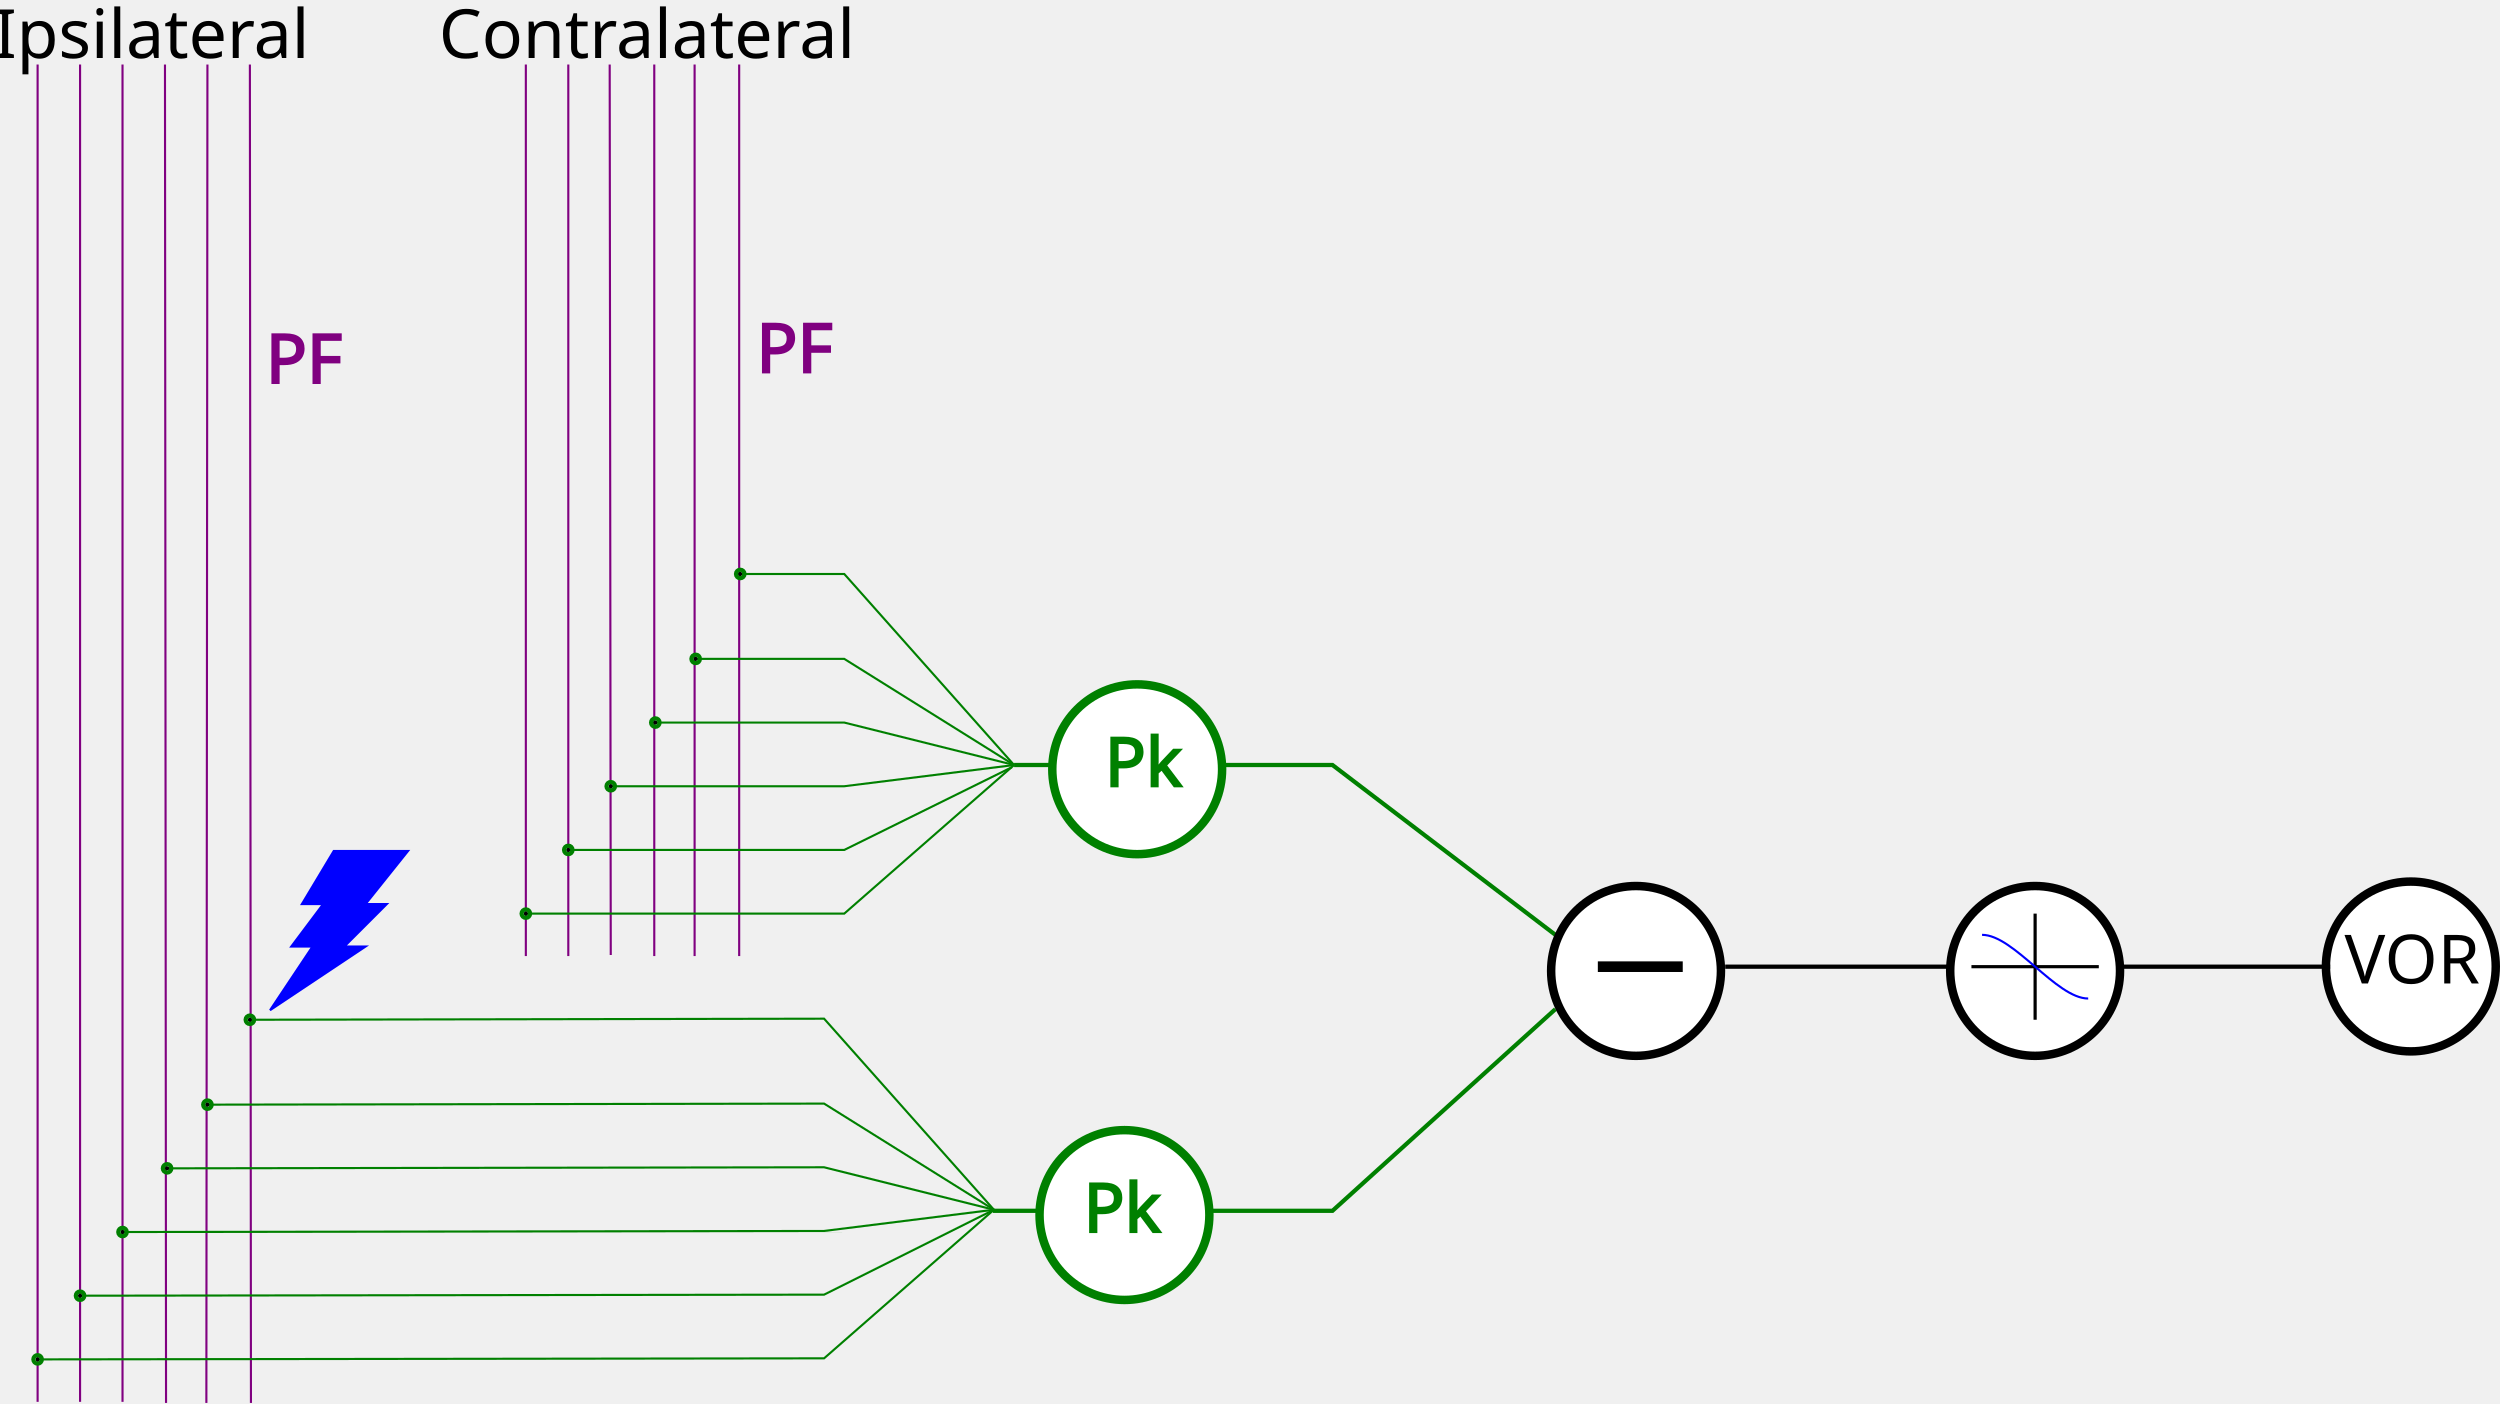
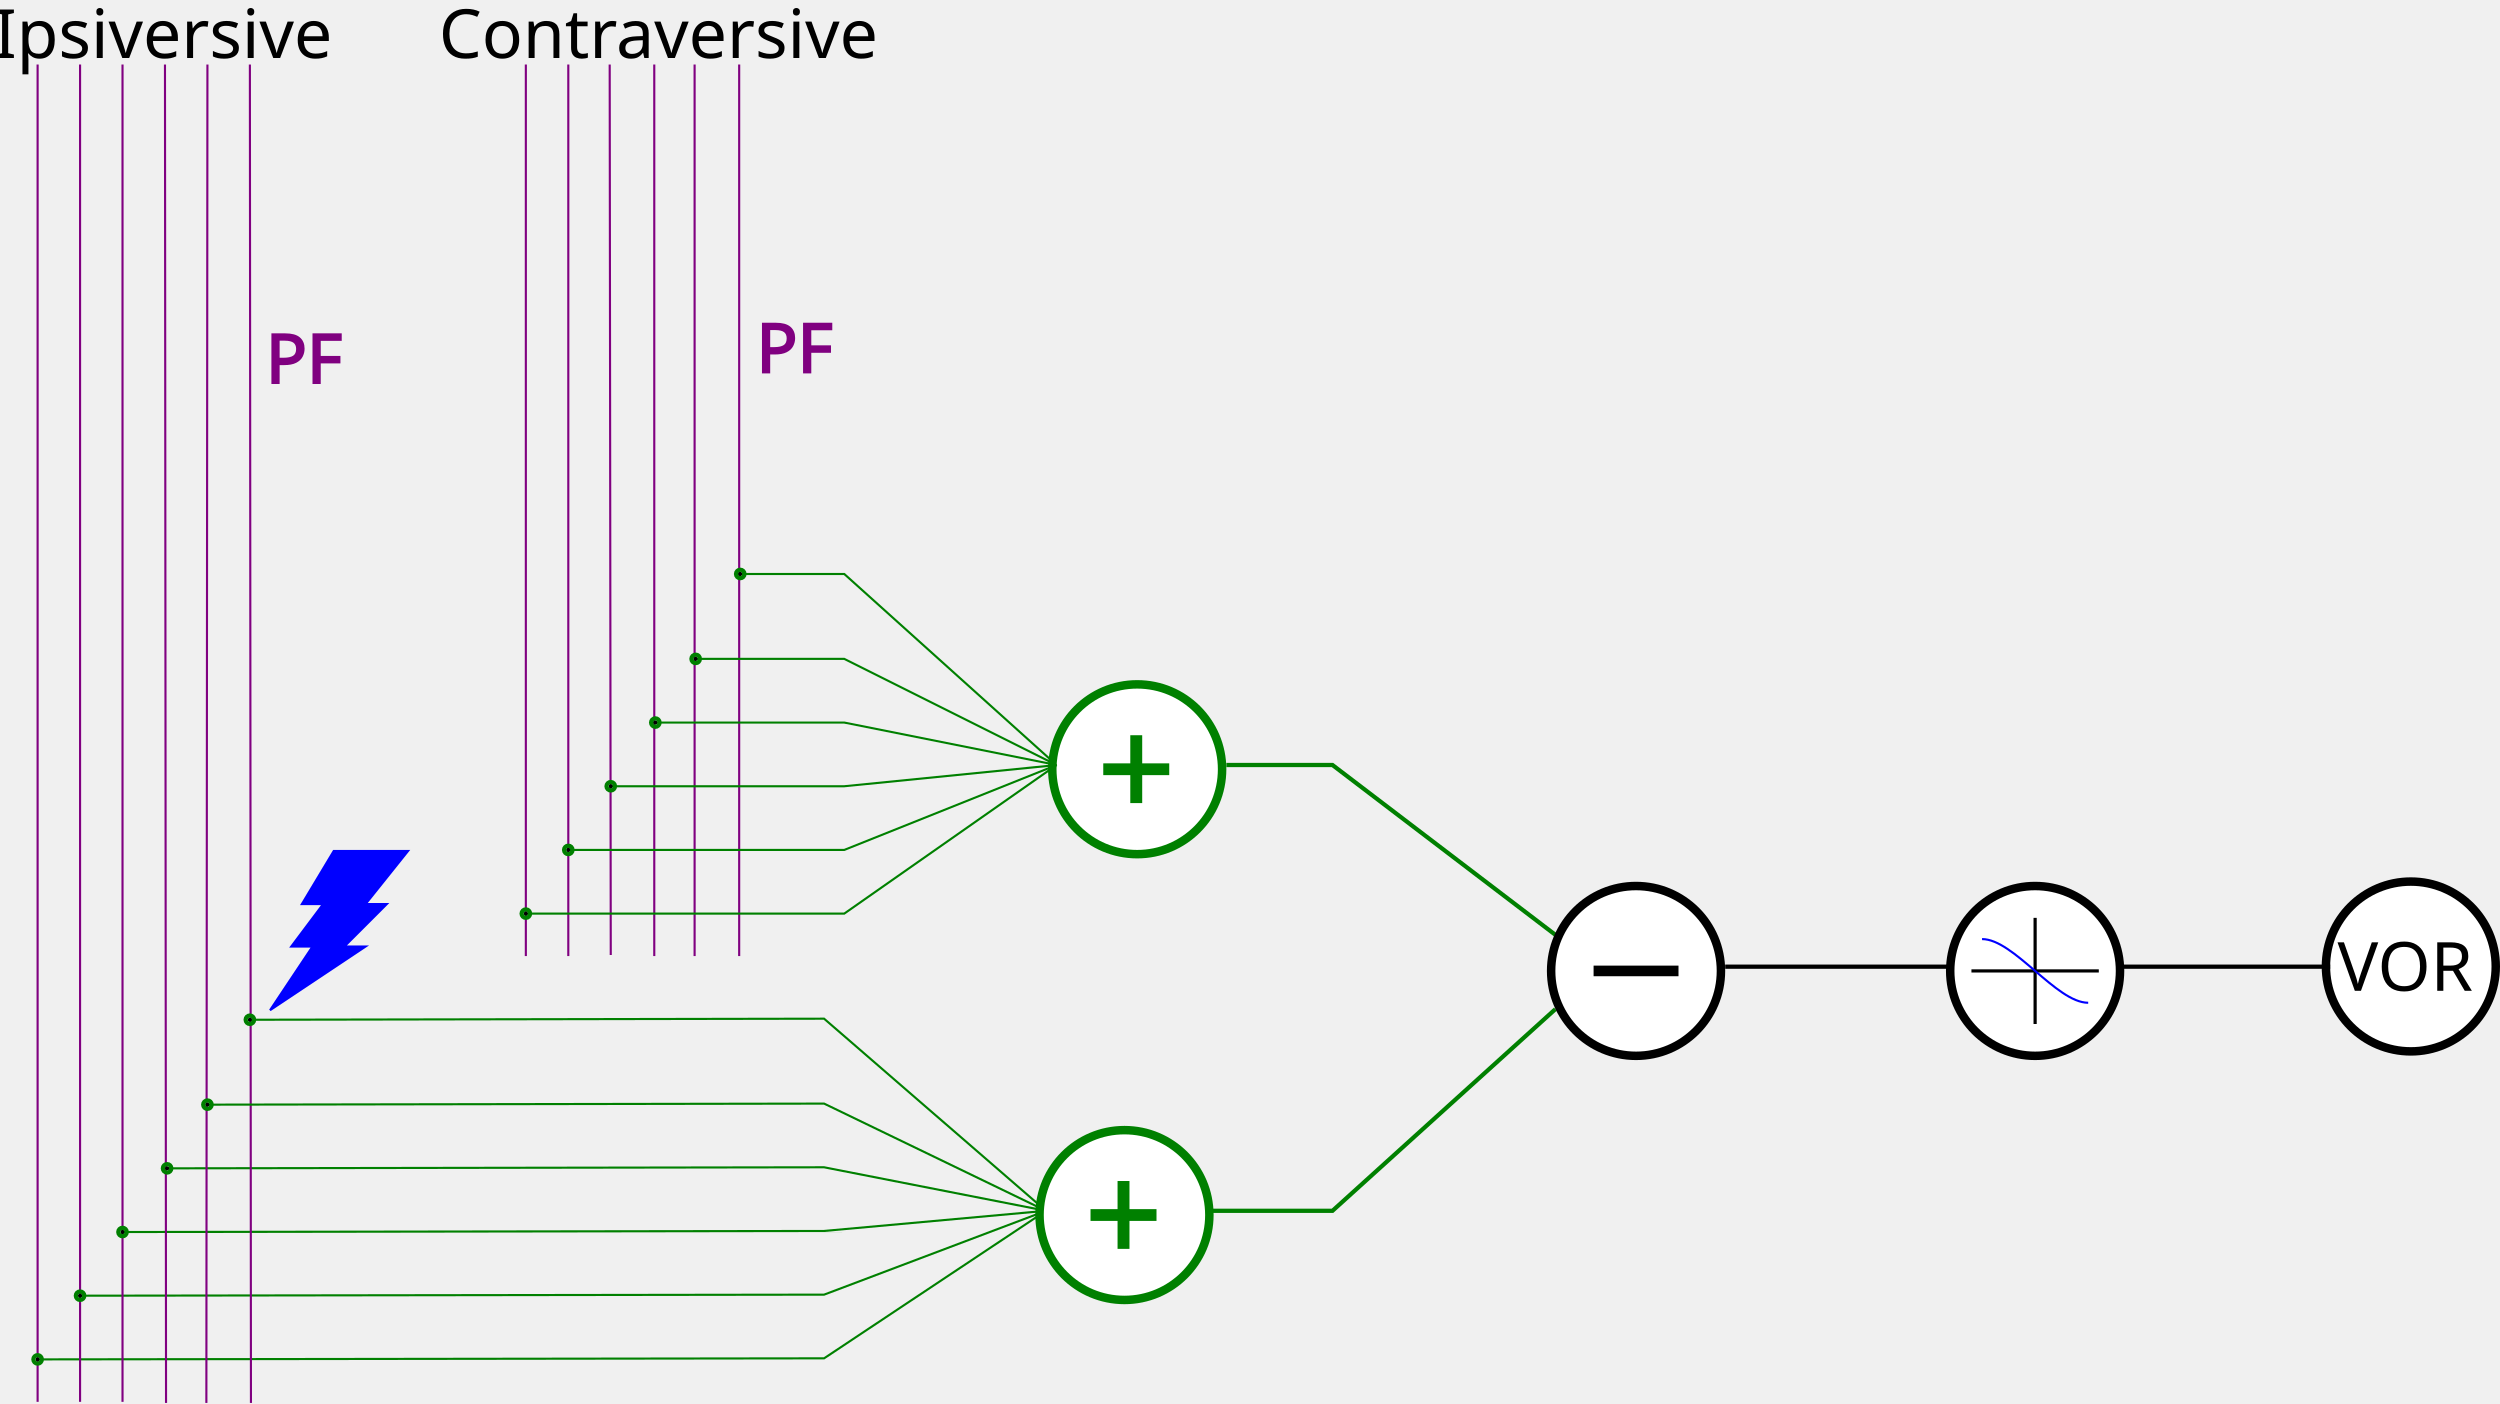
<svg xmlns="http://www.w3.org/2000/svg" width="1177.717" height="661.391" id="svg5521" version="1.1">
  <defs id="defs5523" />
  <g id="layer1" transform="translate(177.7174,-1.971558)">
+     <path style="fill:none;stroke:#008000;stroke-width:1px;stroke-linecap:butt;stroke-linejoin:miter;stroke-opacity:1" d="m -100,552.362 310.5,-0.5 104.5,20.5" id="path5613-7" />
+     <path style="fill:none;stroke:#008000;stroke-width:1px;stroke-linecap:butt;stroke-linejoin:miter;stroke-opacity:1" d="m -120,582.362 330.5,-0.5 104.5,-9.5" id="path5615-6" />
+     <path style="fill:none;stroke:#008000;stroke-width:1px;stroke-linecap:butt;stroke-linejoin:miter;stroke-opacity:1" d="m 315,572.362 -104.5,39.5 -350.5,0.5" id="path5605-6" />
+     <path style="fill:none;stroke:#008000;stroke-width:1px;stroke-linecap:butt;stroke-linejoin:miter;stroke-opacity:1" d="m -160,642.362 370.5,-0.5 104.5,-69.5" id="path5619-1" />
    <path style="fill:#800080;stroke:#800080;stroke-width:1px;stroke-linecap:butt;stroke-linejoin:miter;stroke-opacity:1" d="M 70,32.362 70,452.362" id="path5531" />
    <path style="fill:#800080;stroke:#800080;stroke-width:1px;stroke-linecap:butt;stroke-linejoin:miter;stroke-opacity:1" d="M 90,32.362 90,452.362" id="path5531-5" />
    <path style="fill:#800080;stroke:#800080;stroke-width:1px;stroke-linecap:butt;stroke-linejoin:miter;stroke-opacity:1" d="M 109.5,32.362 110,451.862" id="path5531-1" />
    <path style="fill:#800080;stroke:#800080;stroke-width:1px;stroke-linecap:butt;stroke-linejoin:miter;stroke-opacity:1" d="m 170.5,32.362 0,420" id="path5531-7" />
    <path style="fill:#800080;stroke:#800080;stroke-width:1px;stroke-linecap:butt;stroke-linejoin:miter;stroke-opacity:1" d="m 149.5,32.362 0,420" id="path5531-11" />
    <path style="fill:#800080;stroke:#800080;stroke-width:1px;stroke-linecap:butt;stroke-linejoin:miter;stroke-opacity:1" d="m 130.5,32.362 0,420" id="path5531-52" />
-     <path style="fill:none;stroke:#008000;stroke-width:1px;stroke-linecap:butt;stroke-linejoin:miter;stroke-opacity:1" d="m 300,362.362 -80,-90 -50,0" id="path5597" />
-     <path style="fill:none;stroke:#008000;stroke-width:1px;stroke-linecap:butt;stroke-linejoin:miter;stroke-opacity:1" d="m 300,362.362 -80,-50 -70,0" id="path5599" />
-     <path style="fill:none;stroke:#008000;stroke-width:1px;stroke-linecap:butt;stroke-linejoin:miter;stroke-opacity:1" d="m 299,363.362 -79,39 -130,0" id="path5605" />
-     <path style="fill:none;stroke:#008000;stroke-width:2;stroke-linecap:butt;stroke-linejoin:miter;stroke-miterlimit:4;stroke-opacity:1;stroke-dasharray:none" d="m 300,362.362 150,0 105,80" id="path5609" />
+     <path style="fill:none;stroke:#008000;stroke-width:1px;stroke-linecap:butt;stroke-linejoin:miter;stroke-opacity:1" d="m 320,362.362 -100,-90 -50,0" id="path5597" />
+     <path style="fill:none;stroke:#008000;stroke-width:1px;stroke-linecap:butt;stroke-linejoin:miter;stroke-opacity:1" d="m 320,362.362 -100,-50 -70,0" id="path5599" />
+     <path style="fill:none;stroke:#008000;stroke-width:1px;stroke-linecap:butt;stroke-linejoin:miter;stroke-opacity:1" d="m 320,362.362 -100,40 -130,0" id="path5605" />
+     <path style="fill:none;stroke:#008000;stroke-width:2;stroke-linecap:butt;stroke-linejoin:miter;stroke-miterlimit:4;stroke-opacity:1;stroke-dasharray:none" d="m 400,362.362 50,0 105,80" id="path5609" />
    <path style="fill:#ffffff;fill-opacity:1;stroke:#008000;stroke-width:4;stroke-linecap:butt;stroke-miterlimit:4;stroke-opacity:1;stroke-dasharray:none;stroke-dashoffset:0" id="path5611" d="m 410,482.362 c 0,22.091 -17.909,40 -40,40 -22.091,0 -40,-17.909 -40,-40 0,-22.091 17.909,-40 40,-40 22.091,0 40,17.909 40,40 z" transform="translate(-12,-118)" />
-     <path style="fill:none;stroke:#008000;stroke-width:1px;stroke-linecap:butt;stroke-linejoin:miter;stroke-opacity:1" d="m 130,342.362 90,0 80,20" id="path5613" />
-     <path style="fill:none;stroke:#008000;stroke-width:1px;stroke-linecap:butt;stroke-linejoin:miter;stroke-opacity:1" d="m 110,372.362 110,0 80,-10" id="path5615" />
-     <path style="fill:none;stroke:#008000;stroke-width:1px;stroke-linecap:butt;stroke-linejoin:miter;stroke-opacity:1" d="m 70,432.362 150,0 80,-70" id="path5619" />
+     <path style="fill:none;stroke:#008000;stroke-width:1px;stroke-linecap:butt;stroke-linejoin:miter;stroke-opacity:1" d="m 130,342.362 90,0 100,20" id="path5613" />
+     <path style="fill:none;stroke:#008000;stroke-width:1px;stroke-linecap:butt;stroke-linejoin:miter;stroke-opacity:1" d="m 110,372.362 110,0 100,-10" id="path5615" />
+     <path style="fill:none;stroke:#008000;stroke-width:1px;stroke-linecap:butt;stroke-linejoin:miter;stroke-opacity:1" d="m 70,432.362 150,0 100,-70" id="path5619" />
    <path style="fill:#800080;stroke:#800080;stroke-width:1px;stroke-linecap:butt;stroke-linejoin:miter;stroke-opacity:1" d="m -160,32.362 0,630" id="path5531-76" />
    <path style="fill:#800080;stroke:#800080;stroke-width:1px;stroke-linecap:butt;stroke-linejoin:miter;stroke-opacity:1" d="m -140,32.362 0,630" id="path5531-5-1" />
    <path style="fill:#800080;stroke:#800080;stroke-width:1px;stroke-linecap:butt;stroke-linejoin:miter;stroke-opacity:1" d="m -120,32.362 0,630" id="path5531-1-4" />
    <path style="fill:#800080;stroke:#800080;stroke-width:1px;stroke-linecap:butt;stroke-linejoin:miter;stroke-opacity:1" d="m -60,32.362 0.5,630.5" id="path5531-7-2" />
    <path style="fill:#800080;stroke:#800080;stroke-width:1px;stroke-linecap:butt;stroke-linejoin:miter;stroke-opacity:1" d="M -80,32.362 -80.5,662.862" id="path5531-11-3" />
    <path style="fill:#800080;stroke:#800080;stroke-width:1px;stroke-linecap:butt;stroke-linejoin:miter;stroke-opacity:1" d="m -100,32.362 0.5,630.5" id="path5531-52-2" />
-     <path style="fill:none;stroke:#008000;stroke-width:1px;stroke-linecap:butt;stroke-linejoin:miter;stroke-opacity:1" d="m 290.5,571.862 -80,-90 -270.5,0.5" id="path5597-2" />
-     <path style="fill:none;stroke:#008000;stroke-width:1px;stroke-linecap:butt;stroke-linejoin:miter;stroke-opacity:1" d="m 290.5,571.862 -80,-50 -290.5,0.5" id="path5599-1" />
-     <path style="fill:none;stroke:#008000;stroke-width:1px;stroke-linecap:butt;stroke-linejoin:miter;stroke-opacity:1" d="m 290.5,571.862 -80,40 -350.5,0.5" id="path5605-6" />
-     <path style="fill:none;stroke:#008000;stroke-width:2;stroke-linecap:butt;stroke-linejoin:miter;stroke-miterlimit:4;stroke-opacity:1;stroke-dasharray:none" d="m 290,572.362 160,0 105,-95" id="path5609-8" />
+     <path style="fill:none;stroke:#008000;stroke-width:1px;stroke-linecap:butt;stroke-linejoin:miter;stroke-opacity:1" d="m 315,572.362 -104.5,-90.5 -270.5,0.5" id="path5597-2" />
+     <path style="fill:none;stroke:#008000;stroke-width:1px;stroke-linecap:butt;stroke-linejoin:miter;stroke-opacity:1" d="m 315,572.362 -104.5,-50.5 -290.5,0.5" id="path5599-1" />
+     <path style="fill:none;stroke:#008000;stroke-width:2;stroke-linecap:butt;stroke-linejoin:miter;stroke-miterlimit:4;stroke-opacity:1;stroke-dasharray:none" d="m 390,572.362 60,0 105,-95" id="path5609-8" />
    <path style="fill:#ffffff;fill-opacity:1;stroke:#008000;stroke-width:4;stroke-linecap:butt;stroke-miterlimit:4;stroke-opacity:1;stroke-dasharray:none;stroke-dashoffset:0" id="path5611-5" d="m 410,482.362 c 0,22.091 -17.909,40 -40,40 -22.091,0 -40,-17.909 -40,-40 0,-22.091 17.909,-40 40,-40 22.091,0 40,17.909 40,40 z" transform="translate(-18,92)" />
-     <path style="fill:none;stroke:#008000;stroke-width:1px;stroke-linecap:butt;stroke-linejoin:miter;stroke-opacity:1" d="m -100,552.362 310.5,-0.5 80,20" id="path5613-7" />
-     <path style="fill:none;stroke:#008000;stroke-width:1px;stroke-linecap:butt;stroke-linejoin:miter;stroke-opacity:1" d="m -120,582.362 330.5,-0.5 80,-10" id="path5615-6" />
-     <path style="fill:none;stroke:#008000;stroke-width:1px;stroke-linecap:butt;stroke-linejoin:miter;stroke-opacity:1" d="m -160,642.362 370.5,-0.5 80,-70" id="path5619-1" />
-     <text xml:space="preserve" style="font-size:14px;font-style:normal;font-weight:normal;line-height:125%;letter-spacing:0px;word-spacing:0px;fill:#008000;fill-opacity:1;stroke:#008000;font-family:Sans" x="342.75" y="372.362" id="text5678">
-       <tspan id="tspan5680" x="342.75" y="372.362" style="font-size:32px;fill:#008000;stroke:#008000">Pk</tspan>
+     <text xml:space="preserve" style="font-size:14px;font-style:normal;font-weight:normal;line-height:125%;letter-spacing:0px;word-spacing:0px;fill:#008000;fill-opacity:1;stroke:#008000;font-family:Sans" x="339.312" y="386.909" id="text5678">
+       <tspan id="tspan5680" x="339.312" y="386.909" style="font-size:64px;fill:#008000;stroke:#008000">+</tspan>
    </text>
-     <text xml:space="preserve" style="font-size:14px;font-style:normal;font-weight:normal;line-height:125%;letter-spacing:0px;word-spacing:0px;fill:#008000;fill-opacity:1;stroke:#008000;font-family:Sans" x="332.75" y="582.362" id="text5678-8">
-       <tspan id="tspan5680-9" x="332.75" y="582.362" style="font-size:32px;fill:#008000;stroke:#008000">Pk</tspan>
+     <text xml:space="preserve" style="font-size:14px;font-style:normal;font-weight:normal;line-height:125%;letter-spacing:0px;word-spacing:0px;fill:#008000;fill-opacity:1;stroke:#008000;font-family:Sans" x="333.312" y="596.909" id="text5678-8">
+       <tspan id="tspan5680-9" x="333.312" y="596.909" style="font-size:64px;fill:#008000;stroke:#008000">+</tspan>
    </text>
    <path style="fill:#000000;fill-opacity:1;stroke:#008000;stroke-width:4;stroke-linecap:butt;stroke-miterlimit:4;stroke-opacity:1;stroke-dasharray:none;stroke-dashoffset:0" id="path5705" d="m 172,272.362 c 0,0.552 -0.448,1 -1,1 -0.552,0 -1,-0.448 -1,-1 0,-0.552 0.448,-1 1,-1 0.552,0 1,0.448 1,1 z" />
    <path style="fill:#000000;fill-opacity:1;stroke:#008000;stroke-width:4;stroke-linecap:butt;stroke-miterlimit:4;stroke-opacity:1;stroke-dasharray:none;stroke-dashoffset:0" id="path5705-2" d="m 172,272.362 c 0,0.552 -0.448,1 -1,1 -0.552,0 -1,-0.448 -1,-1 0,-0.552 0.448,-1 1,-1 0.552,0 1,0.448 1,1 z" transform="translate(-21,40)" />
    <path style="fill:#000000;fill-opacity:1;stroke:#008000;stroke-width:4;stroke-linecap:butt;stroke-miterlimit:4;stroke-opacity:1;stroke-dasharray:none;stroke-dashoffset:0" id="path5705-2-7" d="m 172,272.362 c 0,0.552 -0.448,1 -1,1 -0.552,0 -1,-0.448 -1,-1 0,-0.552 0.448,-1 1,-1 0.552,0 1,0.448 1,1 z" transform="translate(-40,70)" />
    <path style="fill:#000000;fill-opacity:1;stroke:#008000;stroke-width:4;stroke-linecap:butt;stroke-miterlimit:4;stroke-opacity:1;stroke-dasharray:none;stroke-dashoffset:0" id="path5705-2-7-9" d="m 172,272.362 c 0,0.552 -0.448,1 -1,1 -0.552,0 -1,-0.448 -1,-1 0,-0.552 0.448,-1 1,-1 0.552,0 1,0.448 1,1 z" transform="translate(-61,100)" />
    <path style="fill:#000000;fill-opacity:1;stroke:#008000;stroke-width:4;stroke-linecap:butt;stroke-miterlimit:4;stroke-opacity:1;stroke-dasharray:none;stroke-dashoffset:0" id="path5705-2-7-9-5" d="m 172,272.362 c 0,0.552 -0.448,1 -1,1 -0.552,0 -1,-0.448 -1,-1 0,-0.552 0.448,-1 1,-1 0.552,0 1,0.448 1,1 z" transform="translate(-81,130)" />
    <path style="fill:#000000;fill-opacity:1;stroke:#008000;stroke-width:4;stroke-linecap:butt;stroke-miterlimit:4;stroke-opacity:1;stroke-dasharray:none;stroke-dashoffset:0" id="path5705-2-7-9-5-4" d="m 172,272.362 c 0,0.552 -0.448,1 -1,1 -0.552,0 -1,-0.448 -1,-1 0,-0.552 0.448,-1 1,-1 0.552,0 1,0.448 1,1 z" transform="translate(-101,160)" />
    <path style="fill:#000000;fill-opacity:1;stroke:#008000;stroke-width:4;stroke-linecap:butt;stroke-miterlimit:4;stroke-opacity:1;stroke-dasharray:none;stroke-dashoffset:0" id="path5705-2-7-9-5-4-3" d="m 172,272.362 c 0,0.552 -0.448,1 -1,1 -0.552,0 -1,-0.448 -1,-1 0,-0.552 0.448,-1 1,-1 0.552,0 1,0.448 1,1 z" transform="translate(-231,210)" />
    <path style="fill:#000000;fill-opacity:1;stroke:#008000;stroke-width:4;stroke-linecap:butt;stroke-miterlimit:4;stroke-opacity:1;stroke-dasharray:none;stroke-dashoffset:0" id="path5705-2-7-9-5-4-3-1" d="m 172,272.362 c 0,0.552 -0.448,1 -1,1 -0.552,0 -1,-0.448 -1,-1 0,-0.552 0.448,-1 1,-1 0.552,0 1,0.448 1,1 z" transform="translate(-251,250)" />
    <path style="fill:#000000;fill-opacity:1;stroke:#008000;stroke-width:4;stroke-linecap:butt;stroke-miterlimit:4;stroke-opacity:1;stroke-dasharray:none;stroke-dashoffset:0" id="path5705-2-7-9-5-4-3-1-2" d="m 172,272.362 c 0,0.552 -0.448,1 -1,1 -0.552,0 -1,-0.448 -1,-1 0,-0.552 0.448,-1 1,-1 0.552,0 1,0.448 1,1 z" transform="translate(-270,280)" />
    <path style="fill:#000000;fill-opacity:1;stroke:#008000;stroke-width:4;stroke-linecap:butt;stroke-miterlimit:4;stroke-opacity:1;stroke-dasharray:none;stroke-dashoffset:0" id="path5705-2-7-9-5-4-3-1-3" d="m 172,272.362 c 0,0.552 -0.448,1 -1,1 -0.552,0 -1,-0.448 -1,-1 0,-0.552 0.448,-1 1,-1 0.552,0 1,0.448 1,1 z" transform="translate(-291,310)" />
    <path style="fill:#000000;fill-opacity:1;stroke:#008000;stroke-width:4;stroke-linecap:butt;stroke-miterlimit:4;stroke-opacity:1;stroke-dasharray:none;stroke-dashoffset:0" id="path5705-2-7-9-5-4-3-1-3-3" d="m 172,272.362 c 0,0.552 -0.448,1 -1,1 -0.552,0 -1,-0.448 -1,-1 0,-0.552 0.448,-1 1,-1 0.552,0 1,0.448 1,1 z" transform="translate(-311,340)" />
    <path style="fill:#000000;fill-opacity:1;stroke:#008000;stroke-width:4;stroke-linecap:butt;stroke-miterlimit:4;stroke-opacity:1;stroke-dasharray:none;stroke-dashoffset:0" id="path5705-2-7-9-5-4-3-1-3-3-4" d="m 172,272.362 c 0,0.552 -0.448,1 -1,1 -0.552,0 -1,-0.448 -1,-1 0,-0.552 0.448,-1 1,-1 0.552,0 1,0.448 1,1 z" transform="translate(-331,370)" />
    <path style="fill:#ffffff;fill-opacity:1;stroke:#000000;stroke-width:4;stroke-linecap:butt;stroke-miterlimit:4;stroke-opacity:1;stroke-dasharray:none;stroke-dashoffset:0" id="path5611-1" d="m 410,482.362 c 0,22.091 -17.909,40 -40,40 -22.091,0 -40,-17.909 -40,-40 0,-22.091 17.909,-40 40,-40 22.091,0 40,17.909 40,40 z" transform="translate(223,-23)" />
    <text xml:space="preserve" style="font-size:14px;font-style:normal;font-weight:normal;line-height:125%;letter-spacing:0px;word-spacing:0px;fill:#000000;fill-opacity:1;stroke:none;font-family:Sans" x="574.612" y="465.321" id="text5914">
      <tspan id="tspan5916" x="574.612" y="465.321" />
    </text>
-     <path style="fill:none;stroke:#000000;stroke-width:5;stroke-linecap:butt;stroke-linejoin:miter;stroke-miterlimit:4;stroke-opacity:1;stroke-dasharray:none" d="m 575,457.362 40,0" id="path5918" />
+     <path style="fill:none;stroke:#000000;stroke-width:5;stroke-linecap:butt;stroke-linejoin:miter;stroke-miterlimit:4;stroke-opacity:1;stroke-dasharray:none" d="m 573,459.362 40,0" id="path5918" />
    <path style="fill:#ffffff;fill-opacity:1;stroke:#000000;stroke-width:4;stroke-linecap:butt;stroke-miterlimit:4;stroke-opacity:1;stroke-dasharray:none;stroke-dashoffset:0" id="path5611-1-1" d="m 410,482.362 c 0,22.091 -17.909,40 -40,40 -22.091,0 -40,-17.909 -40,-40 0,-22.091 17.909,-40 40,-40 22.091,0 40,17.909 40,40 z" transform="translate(411,-23)" />
-     <path style="fill:none;stroke:#000000;stroke-width:1.5;stroke-linecap:butt;stroke-linejoin:miter;stroke-miterlimit:4;stroke-opacity:1;stroke-dasharray:none" d="m 781,432.362 0,50" id="path6448" />
-     <path style="fill:none;stroke:#000000;stroke-width:1.5;stroke-linecap:butt;stroke-linejoin:miter;stroke-miterlimit:4;stroke-opacity:1;stroke-dasharray:none" d="m 751,457.362 60,0" id="path6450" />
-     <path style="fill:none;stroke:#0000ff;stroke-width:1px;stroke-linecap:butt;stroke-linejoin:miter;stroke-opacity:1" d="m 756,442.362 c 15,0 35,30 50,30" id="path6454" />
+     <g id="g3049" transform="translate(0,2.000003)">
+       <path id="path6448" d="m 781,432.362 0,50" style="fill:none;stroke:#000000;stroke-width:1.5;stroke-linecap:butt;stroke-linejoin:miter;stroke-miterlimit:4;stroke-opacity:1;stroke-dasharray:none" />
+       <path id="path6450" d="m 751,457.362 60,0" style="fill:none;stroke:#000000;stroke-width:1.5;stroke-linecap:butt;stroke-linejoin:miter;stroke-miterlimit:4;stroke-opacity:1;stroke-dasharray:none" />
+       <path id="path6454" d="m 756,442.362 c 15,0 35,30 50,30" style="fill:none;stroke:#0000ff;stroke-width:1px;stroke-linecap:butt;stroke-linejoin:miter;stroke-opacity:1" />
+     </g>
    <path style="fill:none;stroke:#000000;stroke-width:2;stroke-linecap:butt;stroke-linejoin:miter;stroke-miterlimit:4;stroke-opacity:1;stroke-dasharray:none" d="m 635,457.362 105,0" id="path6456" />
    <text xml:space="preserve" style="font-size:14px;font-style:normal;font-weight:normal;line-height:125%;letter-spacing:0px;word-spacing:0px;fill:#000000;fill-opacity:1;stroke:none;font-family:Sans" x="-180.702" y="29.31" id="text6458">
-       <tspan id="tspan6460" x="-180.702" y="29.31" style="font-size:32px">Ipsilateral</tspan>
+       <tspan id="tspan6460" x="-180.702" y="29.31" style="font-size:32px">Ipsiversive</tspan>
    </text>
    <text xml:space="preserve" style="font-size:14px;font-style:normal;font-weight:normal;line-height:125%;letter-spacing:0px;word-spacing:0px;fill:#000000;fill-opacity:1;stroke:none;font-family:Sans" x="29.016" y="29.31" id="text6458-3">
-       <tspan id="tspan6460-8" x="29.016" y="29.31" style="font-size:32px">Contralateral</tspan>
+       <tspan id="tspan6460-8" x="29.016" y="29.31" style="font-size:32px">Contraversive</tspan>
    </text>
    <text xml:space="preserve" style="font-size:14px;font-style:normal;font-weight:normal;line-height:125%;letter-spacing:0px;word-spacing:0px;fill:#800080;fill-opacity:1;stroke:#800080;font-family:Sans" x="-52.469" y="182.362" id="text6483">
      <tspan id="tspan6485" x="-52.469" y="182.362" style="font-size:32px;fill:#800080;stroke:#800080">PF</tspan>
    </text>
    <text xml:space="preserve" style="font-size:14px;font-style:normal;font-weight:normal;line-height:125%;letter-spacing:0px;word-spacing:0px;fill:#800080;fill-opacity:1;stroke:#800080;font-family:Sans" x="178.625" y="177.362" id="text6483-7">
      <tspan id="tspan6485-4" x="178.625" y="177.362" style="font-size:32px;fill:#800080;stroke:#800080">PF</tspan>
    </text>
    <path style="fill:#0000ff;stroke:#0000ff;stroke-width:1px;stroke-linecap:butt;stroke-linejoin:miter;stroke-opacity:1" d="m -20.5,402.862 35,0 -20,25 10,0 -20,20 10,0 -45,30 20,-30 -10,0 15,-20 -10,0 z" id="path6508" />
    <path style="fill:#ffffff;fill-opacity:1;stroke:#000000;stroke-width:4;stroke-linecap:butt;stroke-miterlimit:4;stroke-opacity:1;stroke-dasharray:none;stroke-dashoffset:0" id="path5611-2" d="m 410,482.362 c 0,22.091 -17.909,40 -40,40 -22.091,0 -40,-17.909 -40,-40 0,-22.091 17.909,-40 40,-40 22.091,0 40,17.909 40,40 z" transform="translate(588,-25.09375)" />
-     <text xml:space="preserve" style="font-size:14px;font-style:normal;font-weight:normal;line-height:125%;letter-spacing:0px;word-spacing:0px;fill:#000000;fill-opacity:1;stroke:none;font-family:Sans" x="926.75" y="465.268" id="text5678-7">
-       <tspan id="tspan5680-7" x="926.75" y="465.268" style="font-size:32px">VOR</tspan>
+     <text xml:space="preserve" style="font-size:14px;font-style:normal;font-weight:normal;line-height:125%;letter-spacing:0px;word-spacing:0px;fill:#000000;fill-opacity:1;stroke:none;font-family:Sans" x="923.453" y="468.729" id="text5678-7">
+       <tspan id="tspan5680-7" x="923.453" y="468.729" style="font-size:32px">VOR</tspan>
    </text>
    <path style="fill:none;stroke:#000000;stroke-width:2;stroke-linecap:butt;stroke-linejoin:miter;stroke-miterlimit:4;stroke-opacity:1;stroke-dasharray:none" d="m 820,457.362 100,0" id="path6534" />
  </g>
</svg>
